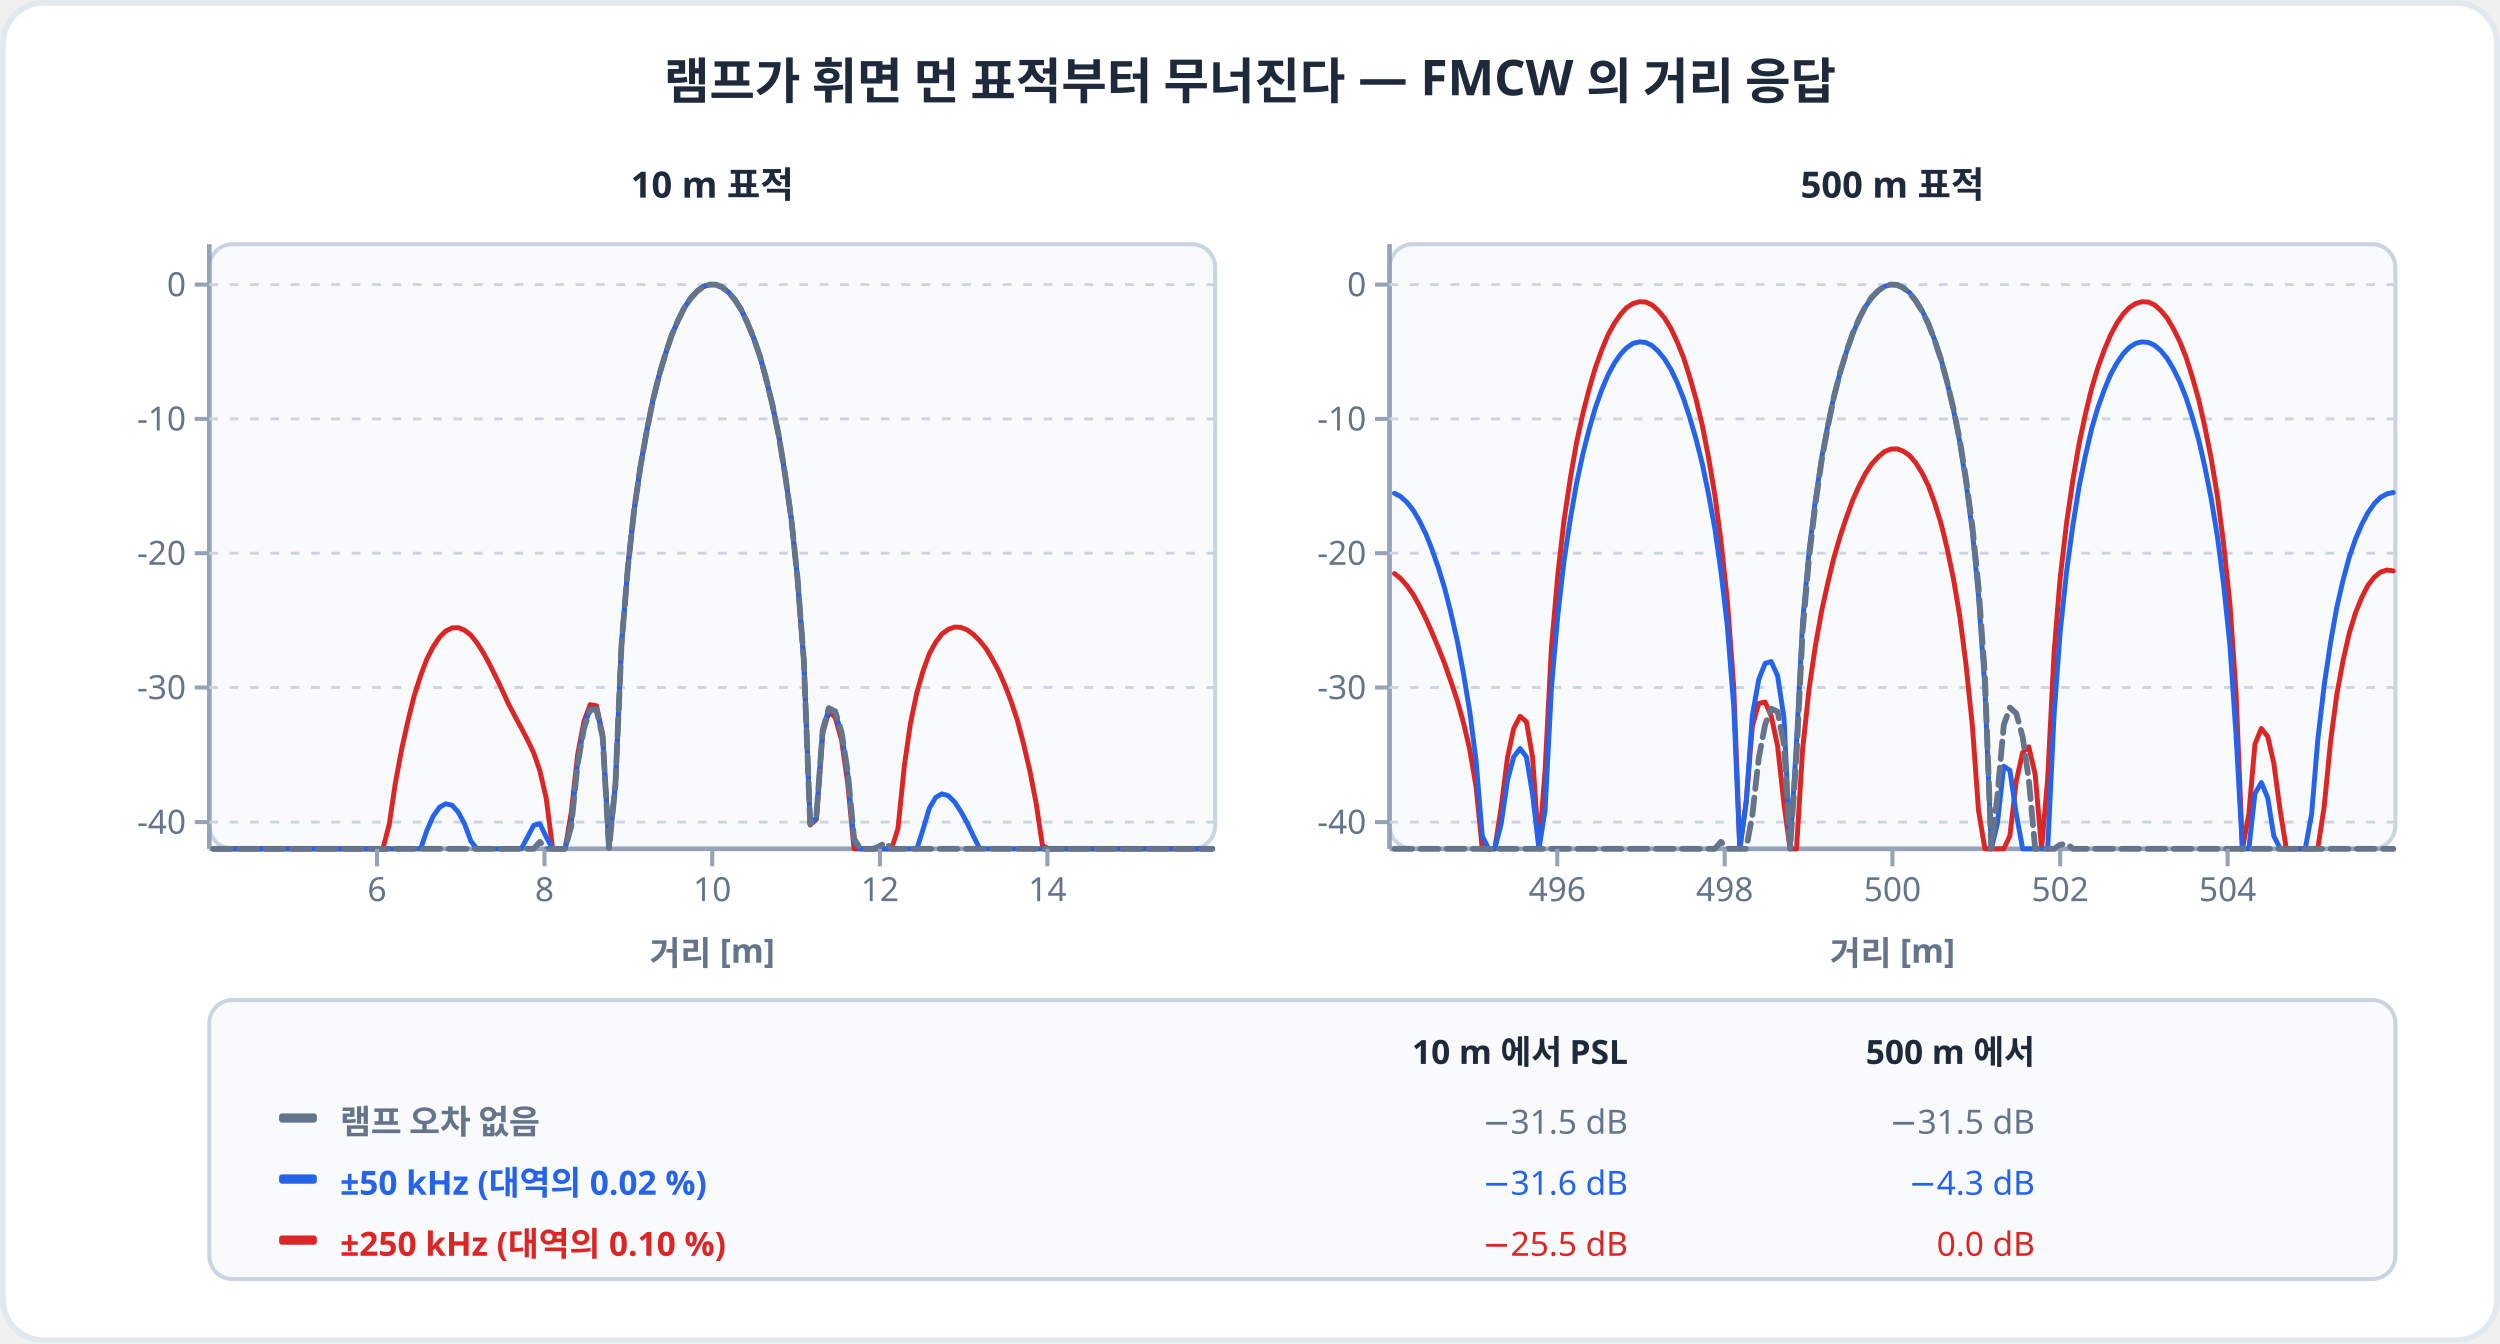
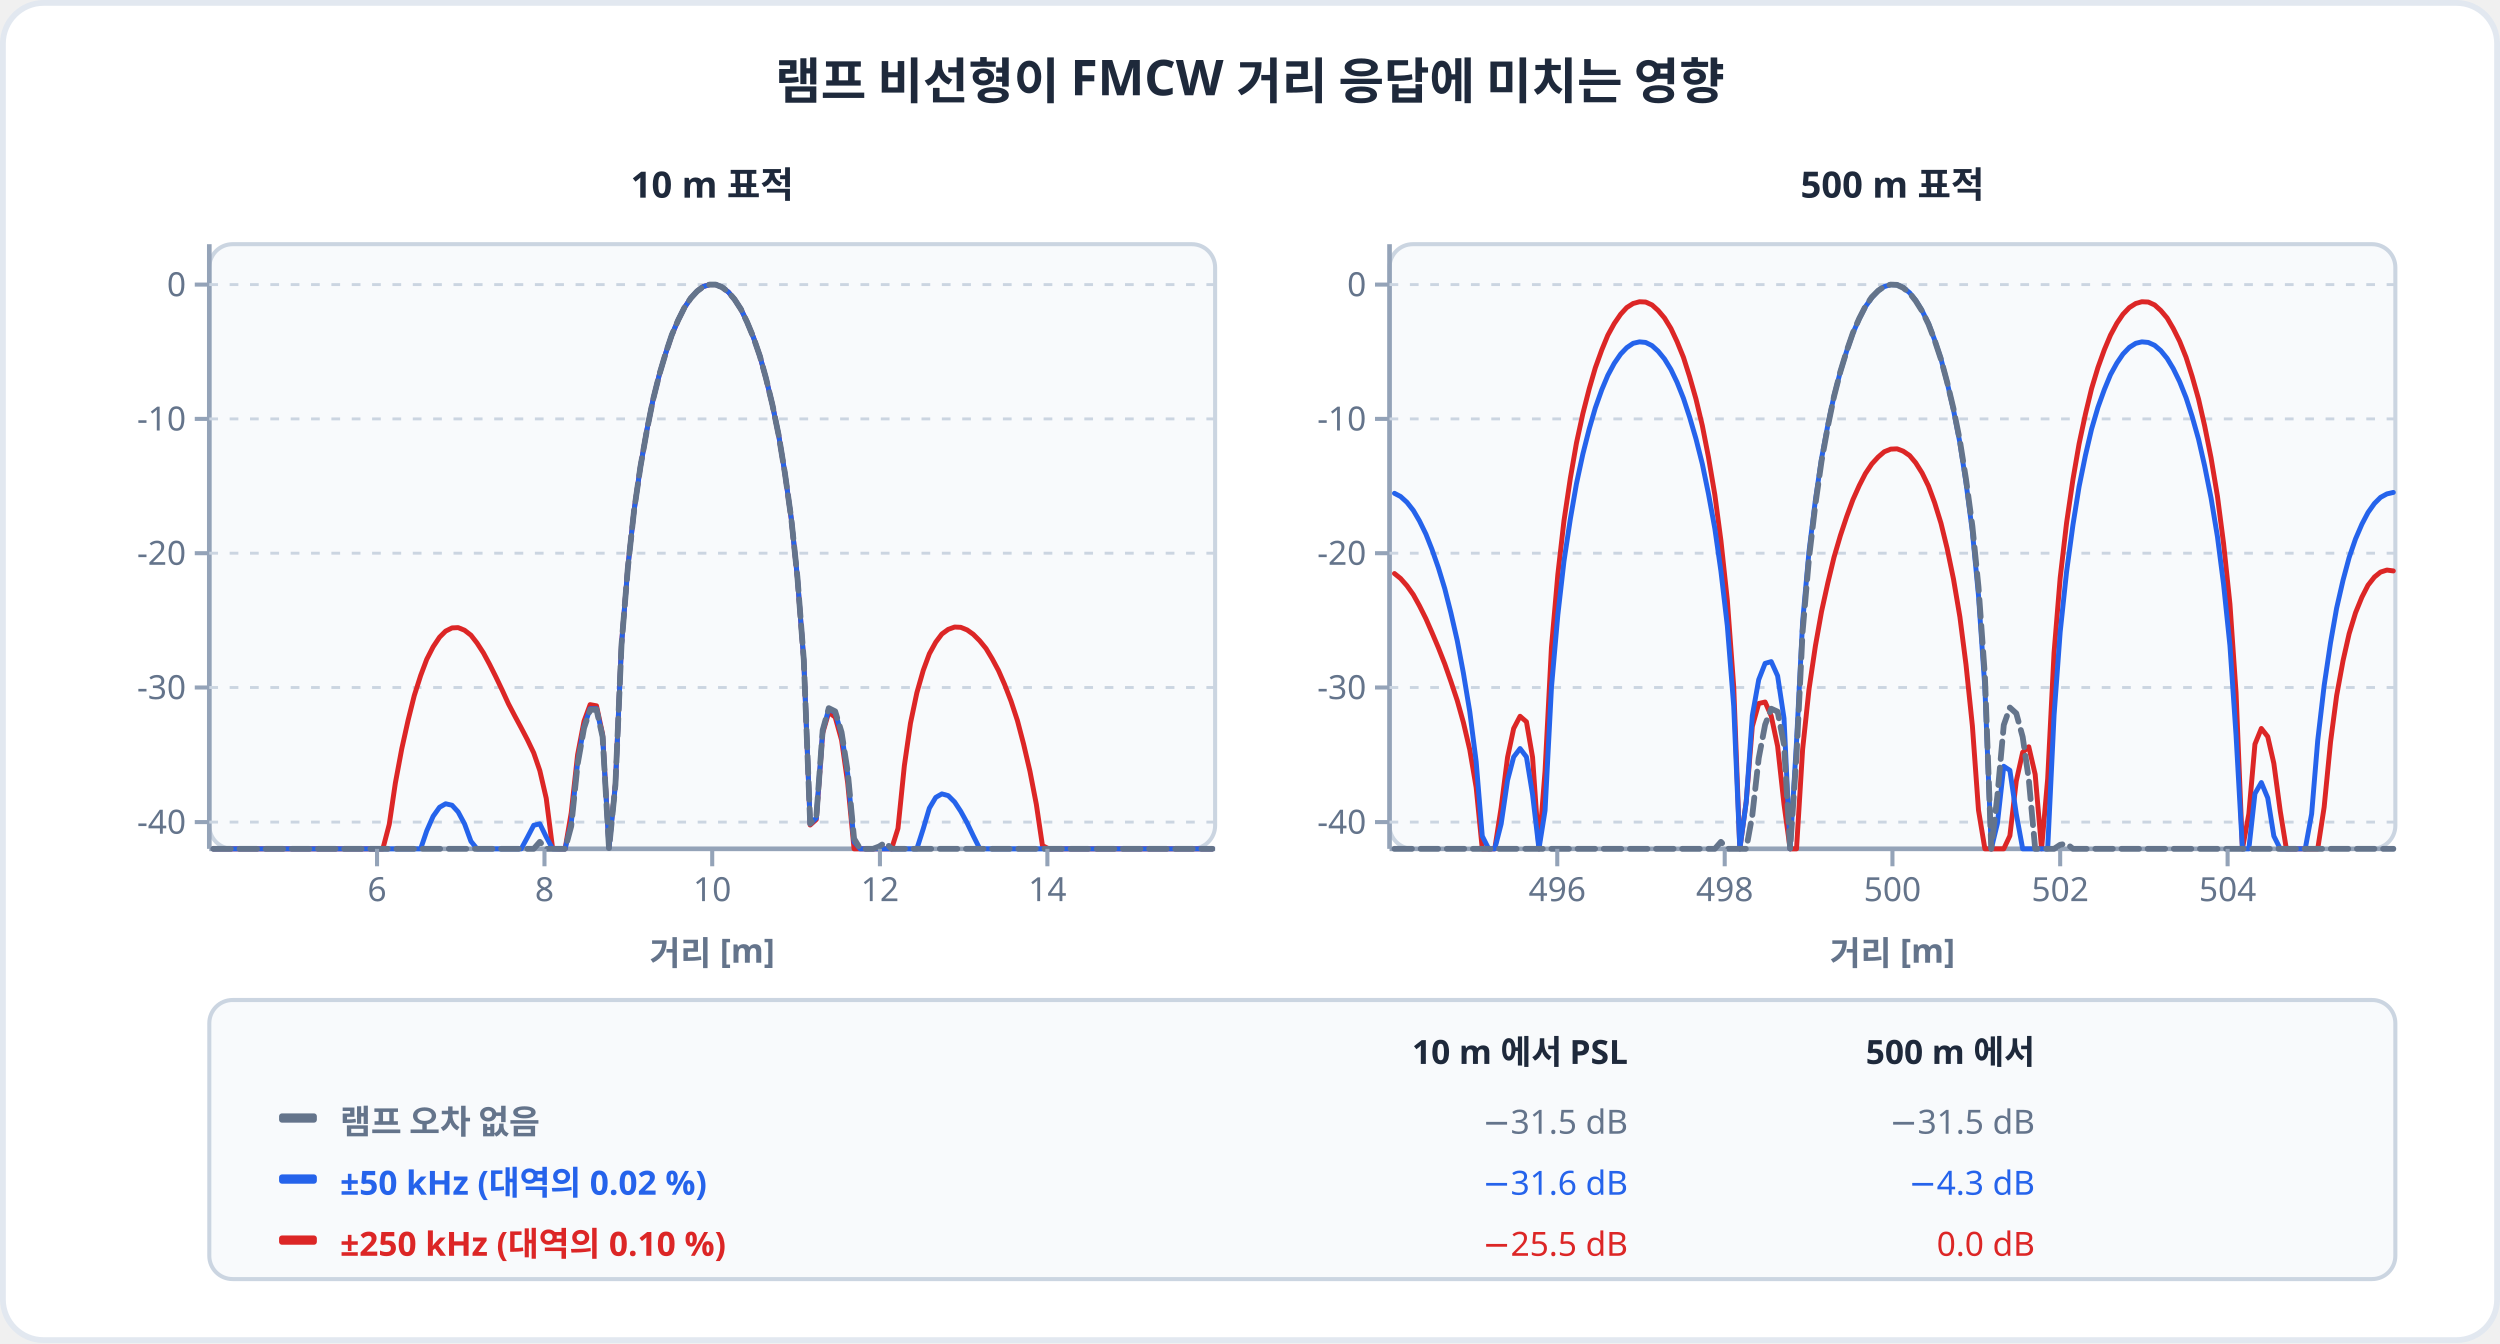
<svg xmlns="http://www.w3.org/2000/svg" viewBox="0 0 860 462" font-family="Segoe UI, Malgun Gothic, Apple SD Gothic Neo, sans-serif">
  <defs>
    <marker id="ar-mute" viewBox="0 0 10 10" refX="8.5" refY="5" markerWidth="6.5" markerHeight="6.5" orient="auto-start-reverse">
      <path d="M0,0 L10,5 L0,10 z" fill="#64748b" />
    </marker>
    <marker id="ar-blue" viewBox="0 0 10 10" refX="8.5" refY="5" markerWidth="6.5" markerHeight="6.5" orient="auto-start-reverse">
      <path d="M0,0 L10,5 L0,10 z" fill="#2563eb" />
    </marker>
    <marker id="ar-orange" viewBox="0 0 10 10" refX="8.5" refY="5" markerWidth="6.5" markerHeight="6.5" orient="auto-start-reverse">
      <path d="M0,0 L10,5 L0,10 z" fill="#ea580c" />
    </marker>
    <marker id="ar-green" viewBox="0 0 10 10" refX="8.5" refY="5" markerWidth="6.5" markerHeight="6.5" orient="auto-start-reverse">
      <path d="M0,0 L10,5 L0,10 z" fill="#16a34a" />
    </marker>
    <marker id="ar-red" viewBox="0 0 10 10" refX="8.5" refY="5" markerWidth="6.5" markerHeight="6.5" orient="auto-start-reverse">
      <path d="M0,0 L10,5 L0,10 z" fill="#dc2626" />
    </marker>
    <marker id="ar-violet" viewBox="0 0 10 10" refX="8.5" refY="5" markerWidth="6.5" markerHeight="6.5" orient="auto-start-reverse">
      <path d="M0,0 L10,5 L0,10 z" fill="#7c3aed" />
    </marker>
    <marker id="ar-axis" viewBox="0 0 10 10" refX="8.5" refY="5" markerWidth="6.5" markerHeight="6.5" orient="auto-start-reverse">
      <path d="M0,0 L10,5 L0,10 z" fill="#94a3b8" />
    </marker>
    <marker id="ar-sky" viewBox="0 0 10 10" refX="8.5" refY="5" markerWidth="6.5" markerHeight="6.5" orient="auto-start-reverse">
      <path d="M0,0 L10,5 L0,10 z" fill="#0284c7" />
    </marker>
  </defs>
  <rect x="1" y="1" width="858" height="460" rx="14" fill="#ffffff" stroke="#e2e8f0" stroke-width="2" />
-   <text x="430.0" y="34.0" font-size="17" fill="#1e293b" text-anchor="middle" font-weight="700">램프가 휘면 먼 표적부터 무너진다 — FMCW 의 거리 응답</text>
+   <text x="430.0" y="34.0" font-size="17" fill="#1e293b" text-anchor="middle" font-weight="700">램프 비선형이 FMCW 거리 응답에 미치는 영향</text>
  <text x="245.0" y="68.0" font-size="12.5" fill="#1e293b" text-anchor="middle" font-weight="700">10 m 표적</text>
  <text x="651.0" y="68.0" font-size="12.5" fill="#1e293b" text-anchor="middle" font-weight="700">500 m 표적</text>
  <rect x="72.0" y="84.0" width="346.0" height="208.0" rx="8" fill="#f8fafc" stroke="#cbd5e1" stroke-width="1.4" />
  <line x1="72.0" y1="292.0" x2="418.0" y2="292.0" stroke="#94a3b8" stroke-width="1.6" stroke-linecap="butt" />
  <line x1="72.0" y1="292.0" x2="72.0" y2="84.0" stroke="#94a3b8" stroke-width="1.6" stroke-linecap="butt" />
  <line x1="67.0" y1="97.9" x2="72.0" y2="97.9" stroke="#94a3b8" stroke-width="1.4" stroke-linecap="butt" />
  <text x="64.0" y="101.9" font-size="11.5" fill="#64748b" text-anchor="end" font-weight="400">0</text>
  <line x1="72.0" y1="97.9" x2="418.0" y2="97.9" stroke="#cbd5e1" stroke-width="1" stroke-linecap="butt" stroke-dasharray="3 4" />
  <line x1="67.0" y1="144.1" x2="72.0" y2="144.1" stroke="#94a3b8" stroke-width="1.4" stroke-linecap="butt" />
  <text x="64.0" y="148.1" font-size="11.5" fill="#64748b" text-anchor="end" font-weight="400">-10</text>
  <line x1="72.0" y1="144.1" x2="418.0" y2="144.1" stroke="#cbd5e1" stroke-width="1" stroke-linecap="butt" stroke-dasharray="3 4" />
  <line x1="67.0" y1="190.3" x2="72.0" y2="190.3" stroke="#94a3b8" stroke-width="1.4" stroke-linecap="butt" />
  <text x="64.0" y="194.3" font-size="11.5" fill="#64748b" text-anchor="end" font-weight="400">-20</text>
  <line x1="72.0" y1="190.3" x2="418.0" y2="190.3" stroke="#cbd5e1" stroke-width="1" stroke-linecap="butt" stroke-dasharray="3 4" />
  <line x1="67.0" y1="236.5" x2="72.0" y2="236.5" stroke="#94a3b8" stroke-width="1.4" stroke-linecap="butt" />
  <text x="64.0" y="240.5" font-size="11.5" fill="#64748b" text-anchor="end" font-weight="400">-30</text>
  <line x1="72.0" y1="236.5" x2="418.0" y2="236.5" stroke="#cbd5e1" stroke-width="1" stroke-linecap="butt" stroke-dasharray="3 4" />
  <line x1="67.0" y1="282.8" x2="72.0" y2="282.8" stroke="#94a3b8" stroke-width="1.4" stroke-linecap="butt" />
  <text x="64.0" y="286.8" font-size="11.5" fill="#64748b" text-anchor="end" font-weight="400">-40</text>
  <line x1="72.0" y1="282.8" x2="418.0" y2="282.8" stroke="#cbd5e1" stroke-width="1" stroke-linecap="butt" stroke-dasharray="3 4" />
  <path d="M73.4,292.0 L75.5,292.0 L77.7,292.0 L79.8,292.0 L82.0,292.0 L84.2,292.0 L86.3,292.0 L88.5,292.0 L90.6,292.0 L92.8,292.0 L95.0,292.0 L97.1,292.0 L99.3,292.0 L101.5,292.0 L103.6,292.0 L105.8,292.0 L107.9,292.0 L110.1,292.0 L112.3,292.0 L114.4,292.0 L116.6,292.0 L118.7,292.0 L120.9,292.0 L123.1,292.0 L125.2,292.0 L127.4,292.0 L129.5,292.0 L131.7,292.0 L133.9,283.6 L136.0,269.4 L138.2,257.6 L140.4,247.7 L142.5,239.3 L144.7,232.4 L146.8,226.8 L149.0,222.5 L151.2,219.2 L153.3,217.1 L155.5,216.0 L157.6,215.9 L159.8,216.8 L162.0,218.5 L164.1,221.2 L166.3,224.6 L168.4,228.5 L170.6,232.9 L172.8,237.5 L174.9,242.1 L177.1,246.3 L179.3,250.4 L181.4,254.4 L183.6,259.0 L185.7,265.1 L187.9,274.6 L190.1,291.9 L192.2,292.0 L194.4,292.0 L196.5,279.6 L198.7,259.6 L200.9,248.1 L203.0,242.4 L205.2,242.8 L207.3,252.6 L209.5,291.2 L211.7,269.6 L213.8,221.5 L216.0,194.9 L218.1,175.7 L220.3,160.5 L222.5,148.1 L224.6,137.7 L226.8,128.9 L229.0,121.5 L231.1,115.3 L233.3,110.1 L235.4,105.9 L237.6,102.6 L239.8,100.2 L241.9,98.6 L244.1,97.9 L246.2,97.9 L248.4,98.8 L250.6,100.5 L252.7,103.0 L254.9,106.4 L257.0,110.8 L259.2,116.1 L261.4,122.5 L263.5,130.2 L265.7,139.2 L267.9,149.9 L270.0,162.8 L272.2,178.5 L274.3,198.7 L276.5,227.2 L278.7,283.8 L280.8,281.9 L283.0,252.2 L285.1,245.0 L287.3,246.7 L289.5,254.6 L291.6,269.3 L293.8,292.0 L295.9,292.0 L298.1,292.0 L300.3,292.0 L302.4,292.0 L304.6,292.0 L306.7,292.0 L308.9,285.0 L311.1,263.4 L313.2,248.8 L315.4,238.3 L317.6,230.6 L319.7,224.9 L321.9,220.9 L324.0,218.1 L326.2,216.5 L328.4,215.7 L330.5,215.8 L332.7,216.7 L334.8,218.2 L337.0,220.4 L339.2,223.1 L341.3,226.6 L343.5,230.7 L345.6,235.5 L347.8,241.2 L350.0,247.9 L352.1,255.9 L354.3,265.3 L356.5,276.7 L358.6,290.9 L360.8,292.0 L362.9,292.0 L365.1,292.0 L367.3,292.0 L369.4,292.0 L371.6,292.0 L373.7,292.0 L375.9,292.0 L378.1,292.0 L380.2,292.0 L382.4,292.0 L384.5,292.0 L386.7,292.0 L388.9,292.0 L391.0,292.0 L393.2,292.0 L395.4,292.0 L397.5,292.0 L399.7,292.0 L401.8,292.0 L404.0,292.0 L406.2,292.0 L408.3,292.0 L410.5,292.0 L412.6,292.0 L414.8,292.0 L417.0,292.0" fill="none" stroke="#dc2626" stroke-width="1.7" stroke-linecap="round" stroke-linejoin="round" />
  <path d="M73.4,292.0 L75.5,292.0 L77.7,292.0 L79.8,292.0 L82.0,292.0 L84.2,292.0 L86.3,292.0 L88.5,292.0 L90.6,292.0 L92.8,292.0 L95.0,292.0 L97.1,292.0 L99.3,292.0 L101.5,292.0 L103.6,292.0 L105.8,292.0 L107.9,292.0 L110.1,292.0 L112.3,292.0 L114.4,292.0 L116.6,292.0 L118.7,292.0 L120.9,292.0 L123.1,292.0 L125.2,292.0 L127.4,292.0 L129.5,292.0 L131.7,292.0 L133.9,292.0 L136.0,292.0 L138.2,292.0 L140.4,292.0 L142.5,292.0 L144.7,292.0 L146.8,285.8 L149.0,280.8 L151.2,277.7 L153.3,276.5 L155.5,277.0 L157.6,279.3 L159.8,283.4 L162.0,289.4 L164.1,292.0 L166.3,292.0 L168.4,292.0 L170.6,292.0 L172.8,292.0 L174.9,292.0 L177.1,292.0 L179.3,292.0 L181.4,288.1 L183.6,283.9 L185.7,283.4 L187.9,287.9 L190.1,292.0 L192.2,292.0 L194.4,292.0 L196.5,283.2 L198.7,262.3 L200.9,250.0 L203.0,243.8 L205.2,243.8 L207.3,253.3 L209.5,291.7 L211.7,270.0 L213.8,221.7 L216.0,195.0 L218.1,175.8 L220.3,160.6 L222.5,148.1 L224.6,137.7 L226.8,128.9 L229.0,121.5 L231.1,115.2 L233.3,110.1 L235.4,105.9 L237.6,102.6 L239.8,100.2 L241.9,98.6 L244.1,97.9 L246.2,97.9 L248.4,98.8 L250.6,100.5 L252.7,103.0 L254.9,106.4 L257.0,110.8 L259.2,116.1 L261.4,122.5 L263.5,130.1 L265.7,139.2 L267.9,149.9 L270.0,162.7 L272.2,178.4 L274.3,198.5 L276.5,227.0 L278.7,283.4 L280.8,281.4 L283.0,251.4 L285.1,243.9 L287.3,245.1 L289.5,252.5 L291.6,266.2 L293.8,289.6 L295.9,292.0 L298.1,292.0 L300.3,292.0 L302.4,292.0 L304.6,292.0 L306.7,292.0 L308.9,292.0 L311.1,292.0 L313.2,292.0 L315.4,292.0 L317.6,285.1 L319.7,278.0 L321.9,274.3 L324.0,273.1 L326.2,273.7 L328.4,275.9 L330.5,279.1 L332.7,283.1 L334.8,287.5 L337.0,291.9 L339.2,292.0 L341.3,292.0 L343.5,292.0 L345.6,292.0 L347.8,292.0 L350.0,292.0 L352.1,292.0 L354.3,292.0 L356.5,292.0 L358.6,292.0 L360.8,292.0 L362.9,292.0 L365.1,292.0 L367.3,292.0 L369.4,292.0 L371.6,292.0 L373.7,292.0 L375.9,292.0 L378.1,292.0 L380.2,292.0 L382.4,292.0 L384.5,292.0 L386.7,292.0 L388.9,292.0 L391.0,292.0 L393.2,292.0 L395.4,292.0 L397.5,292.0 L399.7,292.0 L401.8,292.0 L404.0,292.0 L406.2,292.0 L408.3,292.0 L410.5,292.0 L412.6,292.0 L414.8,292.0 L417.0,292.0" fill="none" stroke="#2563eb" stroke-width="1.7" stroke-linecap="round" stroke-linejoin="round" />
  <path d="M73.4,292.0 L75.5,292.0 L77.7,292.0 L79.8,292.0 L82.0,292.0 L84.2,292.0 L86.3,292.0 L88.5,292.0 L90.6,292.0 L92.8,292.0 L95.0,292.0 L97.1,292.0 L99.3,292.0 L101.5,292.0 L103.6,292.0 L105.8,292.0 L107.9,292.0 L110.1,292.0 L112.3,292.0 L114.4,292.0 L116.6,292.0 L118.7,292.0 L120.9,292.0 L123.1,292.0 L125.2,292.0 L127.4,292.0 L129.5,292.0 L131.7,292.0 L133.9,292.0 L136.0,292.0 L138.2,292.0 L140.4,292.0 L142.5,292.0 L144.7,292.0 L146.8,292.0 L149.0,292.0 L151.2,292.0 L153.3,292.0 L155.5,292.0 L157.6,292.0 L159.8,292.0 L162.0,292.0 L164.1,292.0 L166.3,292.0 L168.4,292.0 L170.6,292.0 L172.8,292.0 L174.9,292.0 L177.1,292.0 L179.3,292.0 L181.4,292.0 L183.6,292.0 L185.7,289.6 L187.9,292.0 L190.1,292.0 L192.2,292.0 L194.4,292.0 L196.5,284.2 L198.7,262.9 L200.9,250.5 L203.0,244.2 L205.2,244.1 L207.3,253.5 L209.5,291.9 L211.7,270.1 L213.8,221.8 L216.0,195.1 L218.1,175.8 L220.3,160.6 L222.5,148.2 L224.6,137.7 L226.8,128.9 L229.0,121.5 L231.1,115.2 L233.3,110.1 L235.4,105.9 L237.6,102.6 L239.8,100.2 L241.9,98.6 L244.1,97.9 L246.2,97.9 L248.4,98.8 L250.6,100.5 L252.7,103.0 L254.9,106.4 L257.0,110.8 L259.2,116.1 L261.4,122.5 L263.5,130.1 L265.7,139.2 L267.9,149.9 L270.0,162.7 L272.2,178.4 L274.3,198.4 L276.5,226.9 L278.7,283.3 L280.8,281.2 L283.0,251.2 L285.1,243.6 L287.3,244.7 L289.5,251.9 L291.6,265.4 L293.8,288.5 L295.9,292.0 L298.1,292.0 L300.3,292.0 L302.4,291.2 L304.6,289.8 L306.7,292.0 L308.9,292.0 L311.1,292.0 L313.2,292.0 L315.4,292.0 L317.6,292.0 L319.7,292.0 L321.9,292.0 L324.0,292.0 L326.2,292.0 L328.4,292.0 L330.5,292.0 L332.7,292.0 L334.8,292.0 L337.0,292.0 L339.2,292.0 L341.3,292.0 L343.5,292.0 L345.6,292.0 L347.8,292.0 L350.0,292.0 L352.1,292.0 L354.3,292.0 L356.5,292.0 L358.6,292.0 L360.8,292.0 L362.9,292.0 L365.1,292.0 L367.3,292.0 L369.4,292.0 L371.6,292.0 L373.7,292.0 L375.9,292.0 L378.1,292.0 L380.2,292.0 L382.4,292.0 L384.5,292.0 L386.7,292.0 L388.9,292.0 L391.0,292.0 L393.2,292.0 L395.4,292.0 L397.5,292.0 L399.7,292.0 L401.8,292.0 L404.0,292.0 L406.2,292.0 L408.3,292.0 L410.5,292.0 L412.6,292.0 L414.8,292.0 L417.0,292.0" fill="none" stroke="#64748b" stroke-width="2.0" stroke-linecap="round" stroke-linejoin="round" stroke-dasharray="6 3" />
  <line x1="129.7" y1="292.0" x2="129.7" y2="298.0" stroke="#94a3b8" stroke-width="1.4" stroke-linecap="butt" />
  <text x="129.7" y="310.0" font-size="11.5" fill="#64748b" text-anchor="middle" font-weight="400">6</text>
  <line x1="187.3" y1="292.0" x2="187.3" y2="298.0" stroke="#94a3b8" stroke-width="1.4" stroke-linecap="butt" />
  <text x="187.3" y="310.0" font-size="11.5" fill="#64748b" text-anchor="middle" font-weight="400">8</text>
  <line x1="245.0" y1="292.0" x2="245.0" y2="298.0" stroke="#94a3b8" stroke-width="1.4" stroke-linecap="butt" />
  <text x="245.0" y="310.0" font-size="11.5" fill="#64748b" text-anchor="middle" font-weight="400">10</text>
  <line x1="302.7" y1="292.0" x2="302.7" y2="298.0" stroke="#94a3b8" stroke-width="1.4" stroke-linecap="butt" />
  <text x="302.7" y="310.0" font-size="11.5" fill="#64748b" text-anchor="middle" font-weight="400">12</text>
  <line x1="360.3" y1="292.0" x2="360.3" y2="298.0" stroke="#94a3b8" stroke-width="1.4" stroke-linecap="butt" />
  <text x="360.3" y="310.0" font-size="11.5" fill="#64748b" text-anchor="middle" font-weight="400">14</text>
  <text x="245.0" y="332.0" font-size="11.5" fill="#64748b" text-anchor="middle" font-weight="700">거리 [m]</text>
  <rect x="478.0" y="84.0" width="346.0" height="208.0" rx="8" fill="#f8fafc" stroke="#cbd5e1" stroke-width="1.4" />
  <line x1="478.0" y1="292.0" x2="824.0" y2="292.0" stroke="#94a3b8" stroke-width="1.6" stroke-linecap="butt" />
  <line x1="478.0" y1="292.0" x2="478.0" y2="84.0" stroke="#94a3b8" stroke-width="1.6" stroke-linecap="butt" />
  <line x1="473.0" y1="97.9" x2="478.0" y2="97.9" stroke="#94a3b8" stroke-width="1.4" stroke-linecap="butt" />
  <text x="470.0" y="101.9" font-size="11.5" fill="#64748b" text-anchor="end" font-weight="400">0</text>
  <line x1="478.0" y1="97.9" x2="824.0" y2="97.9" stroke="#cbd5e1" stroke-width="1" stroke-linecap="butt" stroke-dasharray="3 4" />
  <line x1="473.0" y1="144.1" x2="478.0" y2="144.1" stroke="#94a3b8" stroke-width="1.4" stroke-linecap="butt" />
  <text x="470.0" y="148.1" font-size="11.5" fill="#64748b" text-anchor="end" font-weight="400">-10</text>
  <line x1="478.0" y1="144.1" x2="824.0" y2="144.1" stroke="#cbd5e1" stroke-width="1" stroke-linecap="butt" stroke-dasharray="3 4" />
  <line x1="473.0" y1="190.3" x2="478.0" y2="190.3" stroke="#94a3b8" stroke-width="1.4" stroke-linecap="butt" />
  <text x="470.0" y="194.3" font-size="11.5" fill="#64748b" text-anchor="end" font-weight="400">-20</text>
  <line x1="478.0" y1="190.3" x2="824.0" y2="190.3" stroke="#cbd5e1" stroke-width="1" stroke-linecap="butt" stroke-dasharray="3 4" />
  <line x1="473.0" y1="236.5" x2="478.0" y2="236.5" stroke="#94a3b8" stroke-width="1.4" stroke-linecap="butt" />
  <text x="470.0" y="240.5" font-size="11.5" fill="#64748b" text-anchor="end" font-weight="400">-30</text>
  <line x1="478.0" y1="236.5" x2="824.0" y2="236.5" stroke="#cbd5e1" stroke-width="1" stroke-linecap="butt" stroke-dasharray="3 4" />
  <line x1="473.0" y1="282.8" x2="478.0" y2="282.8" stroke="#94a3b8" stroke-width="1.4" stroke-linecap="butt" />
  <text x="470.0" y="286.8" font-size="11.5" fill="#64748b" text-anchor="end" font-weight="400">-40</text>
  <line x1="478.0" y1="282.8" x2="824.0" y2="282.8" stroke="#cbd5e1" stroke-width="1" stroke-linecap="butt" stroke-dasharray="3 4" />
  <path d="M479.7,197.3 L481.8,199.0 L484.0,201.5 L486.2,204.6 L488.3,208.4 L490.5,212.8 L492.6,217.6 L494.8,222.8 L497.0,228.4 L499.1,234.4 L501.3,241.0 L503.4,248.5 L505.6,257.9 L507.8,270.9 L509.9,292.0 L512.1,292.0 L514.2,292.0 L516.4,277.8 L518.6,260.5 L520.7,250.6 L522.9,246.4 L525.1,248.3 L527.2,260.5 L529.4,292.0 L531.5,265.2 L533.7,222.7 L535.9,197.6 L538.0,179.2 L540.2,164.5 L542.3,152.4 L544.5,142.3 L546.7,133.7 L548.8,126.5 L551.0,120.4 L553.1,115.3 L555.3,111.3 L557.5,108.1 L559.6,105.8 L561.8,104.4 L564.0,103.8 L566.1,103.9 L568.3,104.9 L570.4,106.8 L572.6,109.4 L574.8,113.0 L576.9,117.5 L579.1,122.9 L581.2,129.5 L583.4,137.2 L585.6,146.4 L587.7,157.2 L589.9,170.2 L592.0,186.0 L594.2,206.5 L596.4,236.3 L598.5,292.0 L600.7,275.7 L602.8,249.9 L605.0,242.0 L607.2,241.5 L609.3,246.3 L611.5,256.7 L613.7,276.7 L615.8,292.0 L618.0,292.0 L620.1,257.8 L622.3,237.1 L624.5,222.2 L626.6,210.4 L628.8,200.4 L630.9,191.7 L633.1,184.2 L635.3,177.6 L637.4,171.9 L639.6,167.0 L641.7,162.9 L643.9,159.6 L646.1,157.2 L648.2,155.4 L650.4,154.5 L652.6,154.4 L654.7,155.2 L656.9,156.7 L659.0,159.2 L661.2,162.7 L663.4,167.2 L665.5,172.9 L667.7,180.0 L669.8,188.6 L672.0,199.2 L674.2,212.2 L676.3,228.6 L678.5,249.7 L680.6,278.7 L682.8,292.0 L685.0,292.0 L687.1,292.0 L689.3,292.0 L691.4,287.5 L693.6,268.7 L695.8,258.8 L697.9,256.9 L700.1,266.4 L702.3,292.0 L704.4,267.9 L706.6,224.5 L708.7,198.8 L710.9,179.9 L713.1,164.9 L715.2,152.7 L717.4,142.4 L719.5,133.7 L721.7,126.4 L723.9,120.3 L726.0,115.3 L728.2,111.2 L730.3,108.1 L732.5,105.8 L734.7,104.4 L736.8,103.8 L739.0,103.9 L741.2,104.9 L743.3,106.8 L745.5,109.4 L747.6,113.0 L749.8,117.4 L752.0,122.9 L754.1,129.5 L756.3,137.3 L758.4,146.5 L760.6,157.5 L762.8,170.7 L764.9,186.9 L767.1,207.8 L769.2,238.3 L771.4,292.0 L773.6,280.0 L775.7,256.0 L777.9,250.6 L780.1,253.4 L782.2,262.6 L784.4,279.0 L786.5,292.0 L788.7,292.0 L790.9,292.0 L793.0,292.0 L795.2,292.0 L797.3,292.0 L799.5,277.7 L801.7,255.3 L803.8,239.3 L806.0,227.3 L808.1,218.0 L810.3,210.8 L812.5,205.4 L814.6,201.3 L816.8,198.5 L818.9,196.8 L821.1,196.1 L823.3,196.4" fill="none" stroke="#dc2626" stroke-width="1.7" stroke-linecap="round" stroke-linejoin="round" />
  <path d="M479.7,169.7 L481.8,170.8 L484.0,172.8 L486.2,175.6 L488.3,179.2 L490.5,183.7 L492.6,189.0 L494.8,195.3 L497.0,202.5 L499.1,210.8 L501.3,220.4 L503.4,231.5 L505.6,244.8 L507.8,262.0 L509.9,287.6 L512.1,292.0 L514.2,292.0 L516.4,283.4 L518.6,268.4 L520.7,260.4 L522.9,257.5 L525.1,260.4 L527.2,273.3 L529.4,292.0 L531.5,278.8 L533.7,236.5 L535.9,211.5 L538.0,193.1 L540.2,178.5 L542.3,166.4 L544.5,156.2 L546.7,147.5 L548.8,140.3 L551.0,134.1 L553.1,129.1 L555.3,125.0 L557.5,121.8 L559.6,119.6 L561.8,118.1 L564.0,117.6 L566.1,117.8 L568.3,118.9 L570.4,120.8 L572.6,123.5 L574.8,127.1 L576.9,131.5 L579.1,137.0 L581.2,143.4 L583.4,150.9 L585.6,159.6 L587.7,169.8 L589.9,181.8 L592.0,196.5 L594.2,215.3 L596.4,242.9 L598.5,292.0 L600.7,275.9 L602.8,246.2 L605.0,233.8 L607.2,228.2 L609.3,227.6 L611.5,232.5 L613.7,247.1 L615.8,292.0 L618.0,255.3 L620.1,213.9 L622.3,189.7 L624.5,172.0 L626.6,157.8 L628.8,146.1 L630.9,136.2 L633.1,127.8 L635.3,120.6 L637.4,114.6 L639.6,109.6 L641.7,105.5 L643.9,102.4 L646.1,100.0 L648.2,98.6 L650.4,97.9 L652.6,98.0 L654.7,98.9 L656.9,100.7 L659.0,103.3 L661.2,106.9 L663.4,111.3 L665.5,116.9 L667.7,123.5 L669.8,131.5 L672.0,141.0 L674.2,152.3 L676.3,166.0 L678.5,182.9 L680.6,204.8 L682.8,236.6 L685.0,292.0 L687.1,283.3 L689.3,263.6 L691.4,265.0 L693.6,280.0 L695.8,292.0 L697.9,292.0 L700.1,292.0 L702.3,292.0 L704.4,292.0 L706.6,246.0 L708.7,217.4 L710.9,196.7 L713.1,180.5 L715.2,167.4 L717.4,156.6 L719.5,147.6 L721.7,140.1 L723.9,134.0 L726.0,128.9 L728.2,124.9 L730.3,121.8 L732.5,119.5 L734.7,118.1 L736.8,117.6 L739.0,117.8 L741.2,118.8 L743.3,120.6 L745.5,123.3 L747.6,126.8 L749.8,131.3 L752.0,136.8 L754.1,143.3 L756.3,151.1 L758.4,160.3 L760.6,171.3 L762.8,184.6 L764.9,200.9 L767.1,222.1 L769.2,252.9 L771.4,292.0 L773.6,292.0 L775.7,273.0 L777.9,269.2 L780.1,274.5 L782.2,287.6 L784.4,292.0 L786.5,292.0 L788.7,292.0 L790.9,292.0 L793.0,292.0 L795.2,280.0 L797.3,254.7 L799.5,235.9 L801.7,221.1 L803.8,209.2 L806.0,199.6 L808.1,191.8 L810.3,185.4 L812.5,180.3 L814.6,176.3 L816.8,173.2 L818.9,171.1 L821.1,169.9 L823.3,169.4" fill="none" stroke="#2563eb" stroke-width="1.7" stroke-linecap="round" stroke-linejoin="round" />
  <path d="M479.7,292.0 L481.8,292.0 L484.0,292.0 L486.2,292.0 L488.3,292.0 L490.5,292.0 L492.6,292.0 L494.8,292.0 L497.0,292.0 L499.1,292.0 L501.3,292.0 L503.4,292.0 L505.6,292.0 L507.8,292.0 L509.9,292.0 L512.1,292.0 L514.2,292.0 L516.4,292.0 L518.6,292.0 L520.7,292.0 L522.9,292.0 L525.1,292.0 L527.2,292.0 L529.4,292.0 L531.5,292.0 L533.7,292.0 L535.9,292.0 L538.0,292.0 L540.2,292.0 L542.3,292.0 L544.5,292.0 L546.7,292.0 L548.8,292.0 L551.0,292.0 L553.1,292.0 L555.3,292.0 L557.5,292.0 L559.6,292.0 L561.8,292.0 L564.0,292.0 L566.1,292.0 L568.3,292.0 L570.4,292.0 L572.6,292.0 L574.8,292.0 L576.9,292.0 L579.1,292.0 L581.2,292.0 L583.4,292.0 L585.6,292.0 L587.7,292.0 L589.9,292.0 L592.0,289.6 L594.2,292.0 L596.4,292.0 L598.5,292.0 L600.7,292.0 L602.8,280.4 L605.0,260.8 L607.2,249.3 L609.3,243.8 L611.5,244.8 L613.7,256.2 L615.8,292.0 L618.0,260.0 L620.1,217.3 L622.3,192.0 L624.5,173.5 L626.6,158.7 L628.8,146.6 L630.9,136.4 L633.1,127.8 L635.3,120.6 L637.4,114.5 L639.6,109.5 L641.7,105.4 L643.9,102.2 L646.1,100.0 L648.2,98.5 L650.4,97.9 L652.6,98.0 L654.7,99.0 L656.9,100.8 L659.0,103.5 L661.2,107.0 L663.4,111.5 L665.5,117.0 L667.7,123.6 L669.8,131.4 L672.0,140.6 L674.2,151.6 L676.3,164.8 L678.5,181.0 L680.6,201.9 L682.8,232.3 L685.0,292.0 L687.1,273.7 L689.3,249.4 L691.4,243.4 L693.6,245.4 L695.8,253.5 L697.9,268.1 L700.1,292.0 L702.3,292.0 L704.4,292.0 L706.6,292.0 L708.7,290.6 L710.9,290.2 L713.1,292.0 L715.2,292.0 L717.4,292.0 L719.5,292.0 L721.7,292.0 L723.9,292.0 L726.0,292.0 L728.2,292.0 L730.3,292.0 L732.5,292.0 L734.7,292.0 L736.8,292.0 L739.0,292.0 L741.2,292.0 L743.3,292.0 L745.5,292.0 L747.6,292.0 L749.8,292.0 L752.0,292.0 L754.1,292.0 L756.3,292.0 L758.4,292.0 L760.6,292.0 L762.8,292.0 L764.9,292.0 L767.1,292.0 L769.2,292.0 L771.4,292.0 L773.6,292.0 L775.7,292.0 L777.9,292.0 L780.1,292.0 L782.2,292.0 L784.4,292.0 L786.5,292.0 L788.7,292.0 L790.9,292.0 L793.0,292.0 L795.2,292.0 L797.3,292.0 L799.5,292.0 L801.7,292.0 L803.8,292.0 L806.0,292.0 L808.1,292.0 L810.3,292.0 L812.5,292.0 L814.6,292.0 L816.8,292.0 L818.9,292.0 L821.1,292.0 L823.3,292.0" fill="none" stroke="#64748b" stroke-width="2.0" stroke-linecap="round" stroke-linejoin="round" stroke-dasharray="6 3" />
  <line x1="535.7" y1="292.0" x2="535.7" y2="298.0" stroke="#94a3b8" stroke-width="1.4" stroke-linecap="butt" />
  <text x="535.7" y="310.0" font-size="11.5" fill="#64748b" text-anchor="middle" font-weight="400">496</text>
  <line x1="593.3" y1="292.0" x2="593.3" y2="298.0" stroke="#94a3b8" stroke-width="1.4" stroke-linecap="butt" />
  <text x="593.3" y="310.0" font-size="11.5" fill="#64748b" text-anchor="middle" font-weight="400">498</text>
  <line x1="651.0" y1="292.0" x2="651.0" y2="298.0" stroke="#94a3b8" stroke-width="1.4" stroke-linecap="butt" />
  <text x="651.0" y="310.0" font-size="11.5" fill="#64748b" text-anchor="middle" font-weight="400">500</text>
  <line x1="708.7" y1="292.0" x2="708.7" y2="298.0" stroke="#94a3b8" stroke-width="1.4" stroke-linecap="butt" />
  <text x="708.7" y="310.0" font-size="11.5" fill="#64748b" text-anchor="middle" font-weight="400">502</text>
  <line x1="766.3" y1="292.0" x2="766.3" y2="298.0" stroke="#94a3b8" stroke-width="1.4" stroke-linecap="butt" />
  <text x="766.3" y="310.0" font-size="11.5" fill="#64748b" text-anchor="middle" font-weight="400">504</text>
  <text x="651.0" y="332.0" font-size="11.5" fill="#64748b" text-anchor="middle" font-weight="700">거리 [m]</text>
  <rect x="72.0" y="344.0" width="752.0" height="96.0" rx="8" fill="#f8fafc" stroke="#cbd5e1" stroke-width="1.4" />
  <text x="560.0" y="366.0" font-size="11.5" fill="#1e293b" text-anchor="end" font-weight="700">10 m 에서 PSL</text>
  <text x="700.0" y="366.0" font-size="11.5" fill="#1e293b" text-anchor="end" font-weight="700">500 m 에서</text>
  <rect x="96.0" y="383.0" width="13.0" height="3.2" rx="1" fill="#64748b" />
  <text x="117.0" y="390.0" font-size="11.5" fill="#64748b" text-anchor="start" font-weight="700">램프 오차 없음</text>
  <text x="560.0" y="390.0" font-size="11.5" fill="#64748b" text-anchor="end" font-weight="400">−31.5 dB</text>
  <text x="700.0" y="390.0" font-size="11.5" fill="#64748b" text-anchor="end" font-weight="400">−31.5 dB</text>
  <rect x="96.0" y="404.0" width="13.0" height="3.2" rx="1" fill="#2563eb" />
  <text x="117.0" y="411.0" font-size="11.5" fill="#2563eb" text-anchor="start" font-weight="700">±50 kHz  (대역의 0.02 %)</text>
  <text x="560.0" y="411.0" font-size="11.5" fill="#2563eb" text-anchor="end" font-weight="400">−31.6 dB</text>
  <text x="700.0" y="411.0" font-size="11.5" fill="#2563eb" text-anchor="end" font-weight="400">−4.3 dB</text>
  <rect x="96.0" y="425.0" width="13.0" height="3.2" rx="1" fill="#dc2626" />
  <text x="117.0" y="432.0" font-size="11.5" fill="#dc2626" text-anchor="start" font-weight="700">±250 kHz  (대역의 0.10 %)</text>
  <text x="560.0" y="432.0" font-size="11.5" fill="#dc2626" text-anchor="end" font-weight="400">−25.5 dB</text>
  <text x="700.0" y="432.0" font-size="11.5" fill="#dc2626" text-anchor="end" font-weight="400">0.0 dB</text>
</svg>
